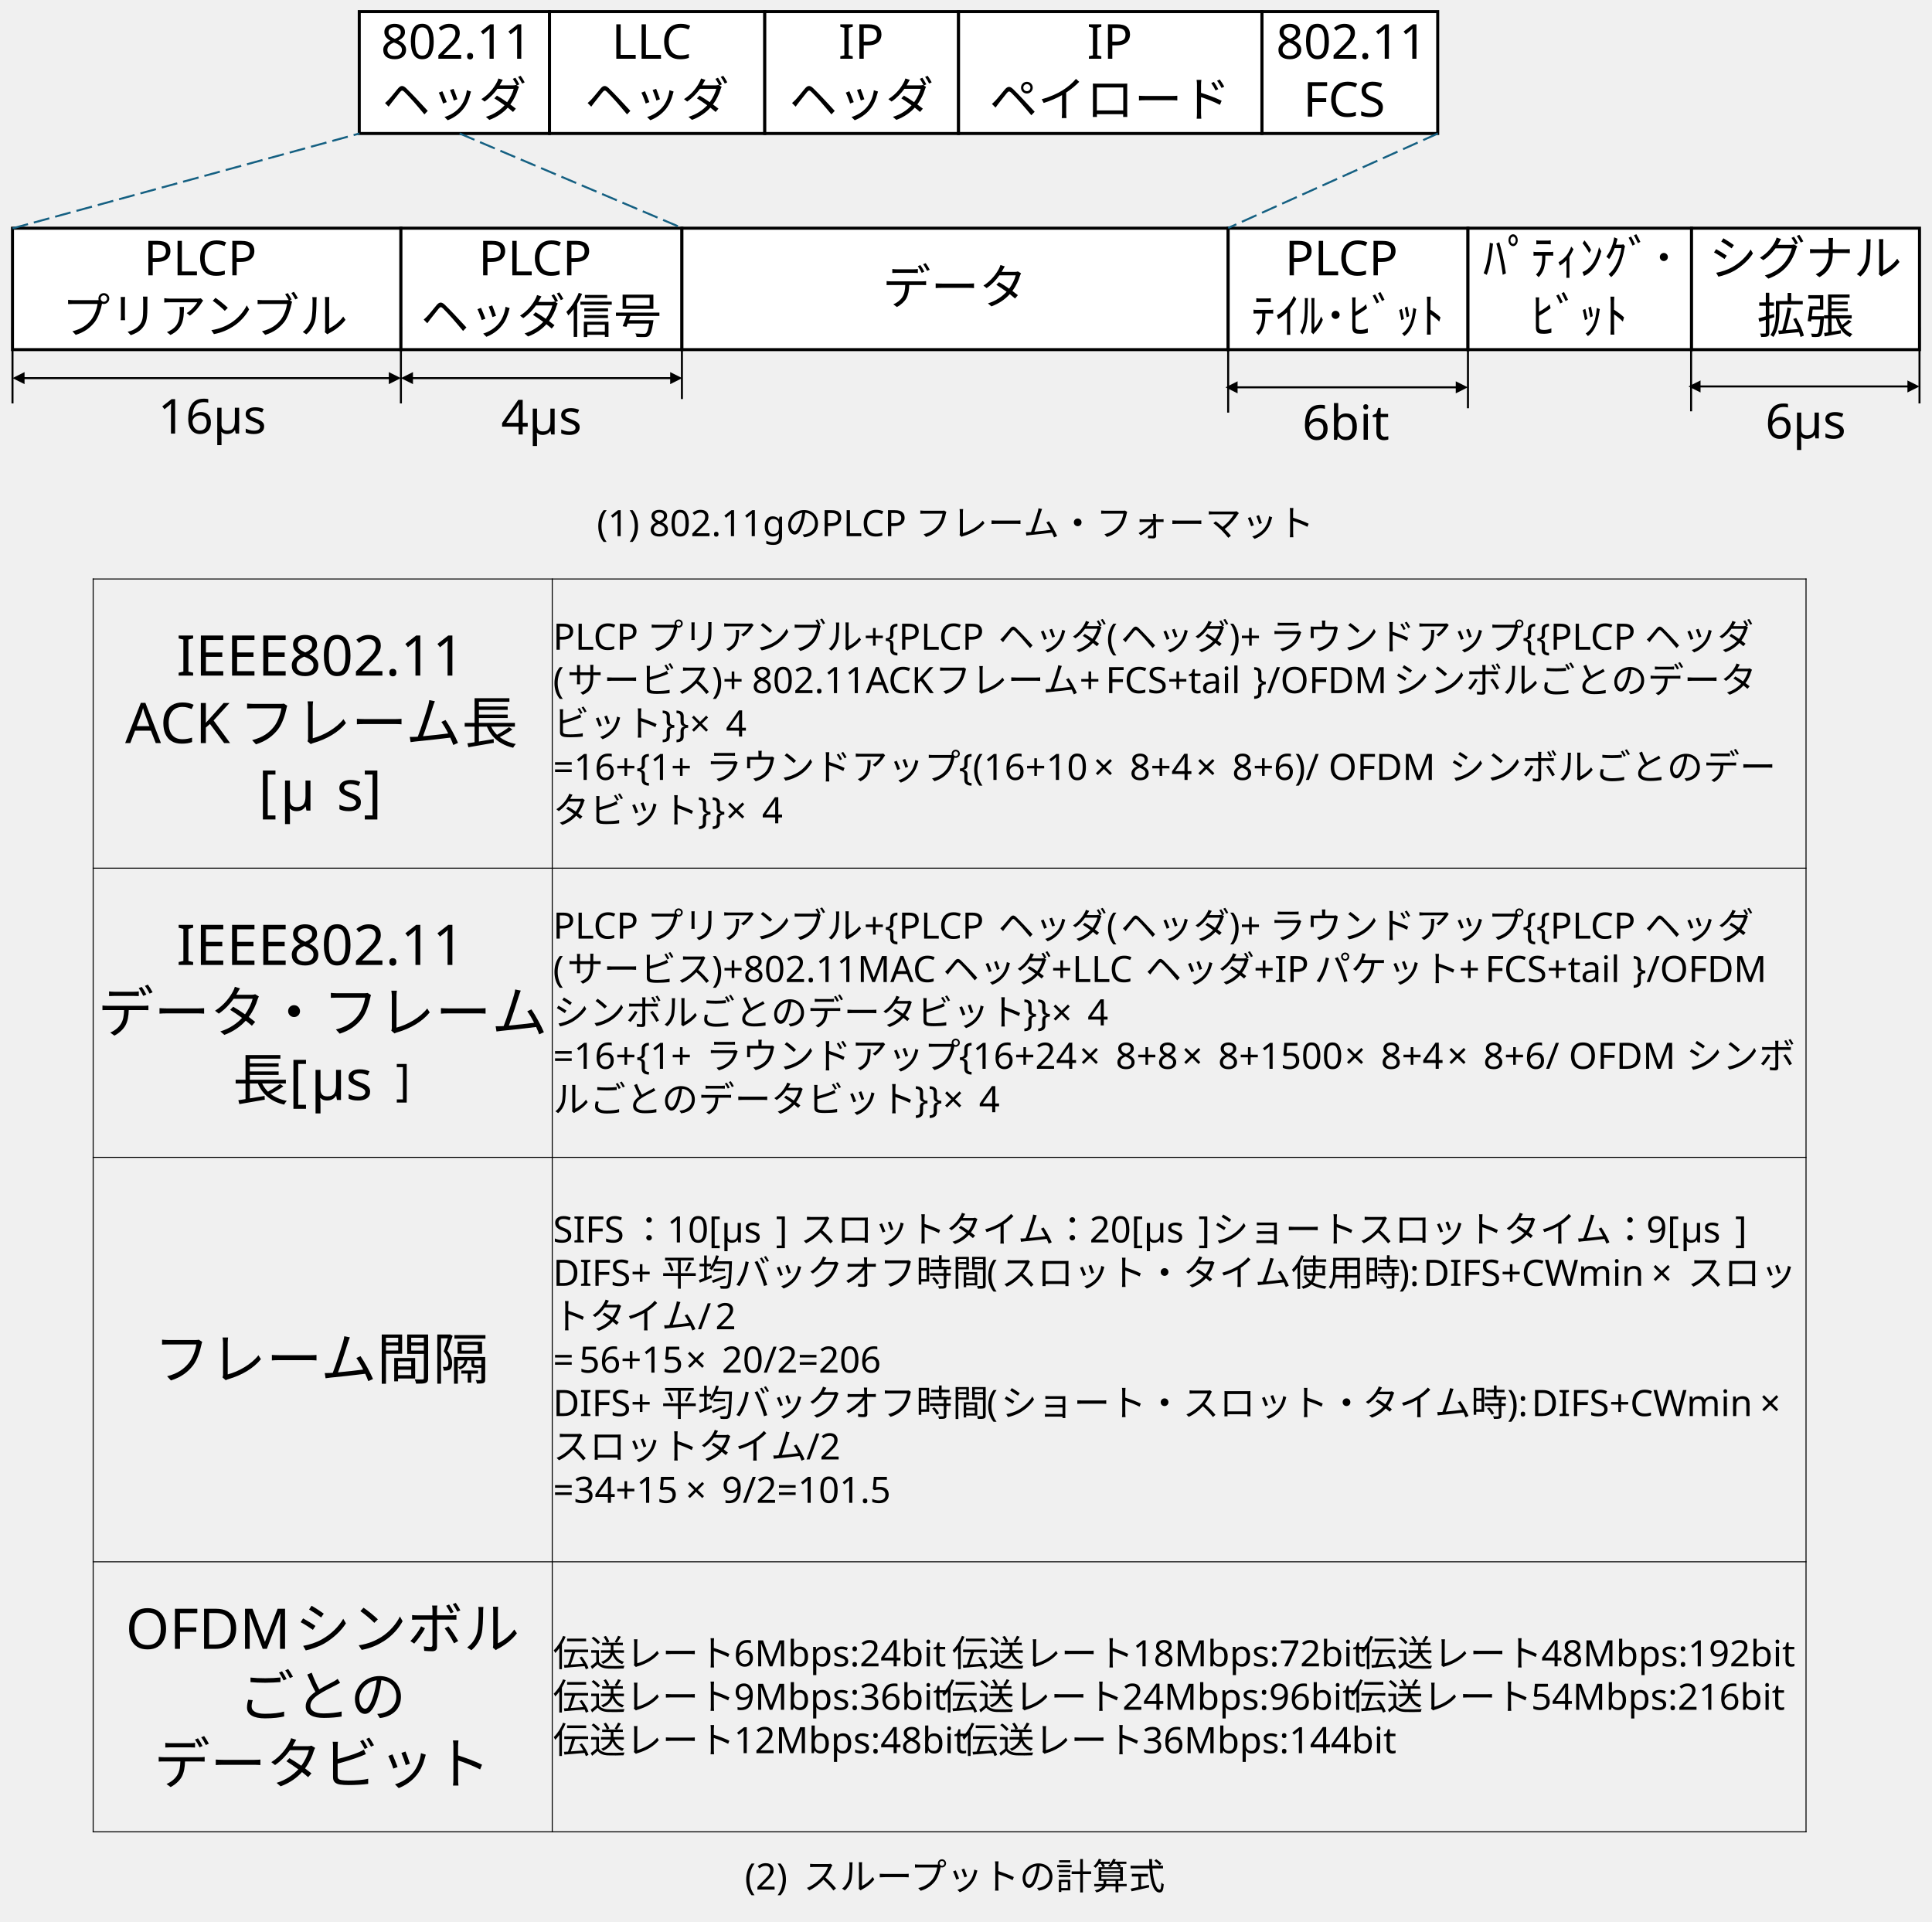
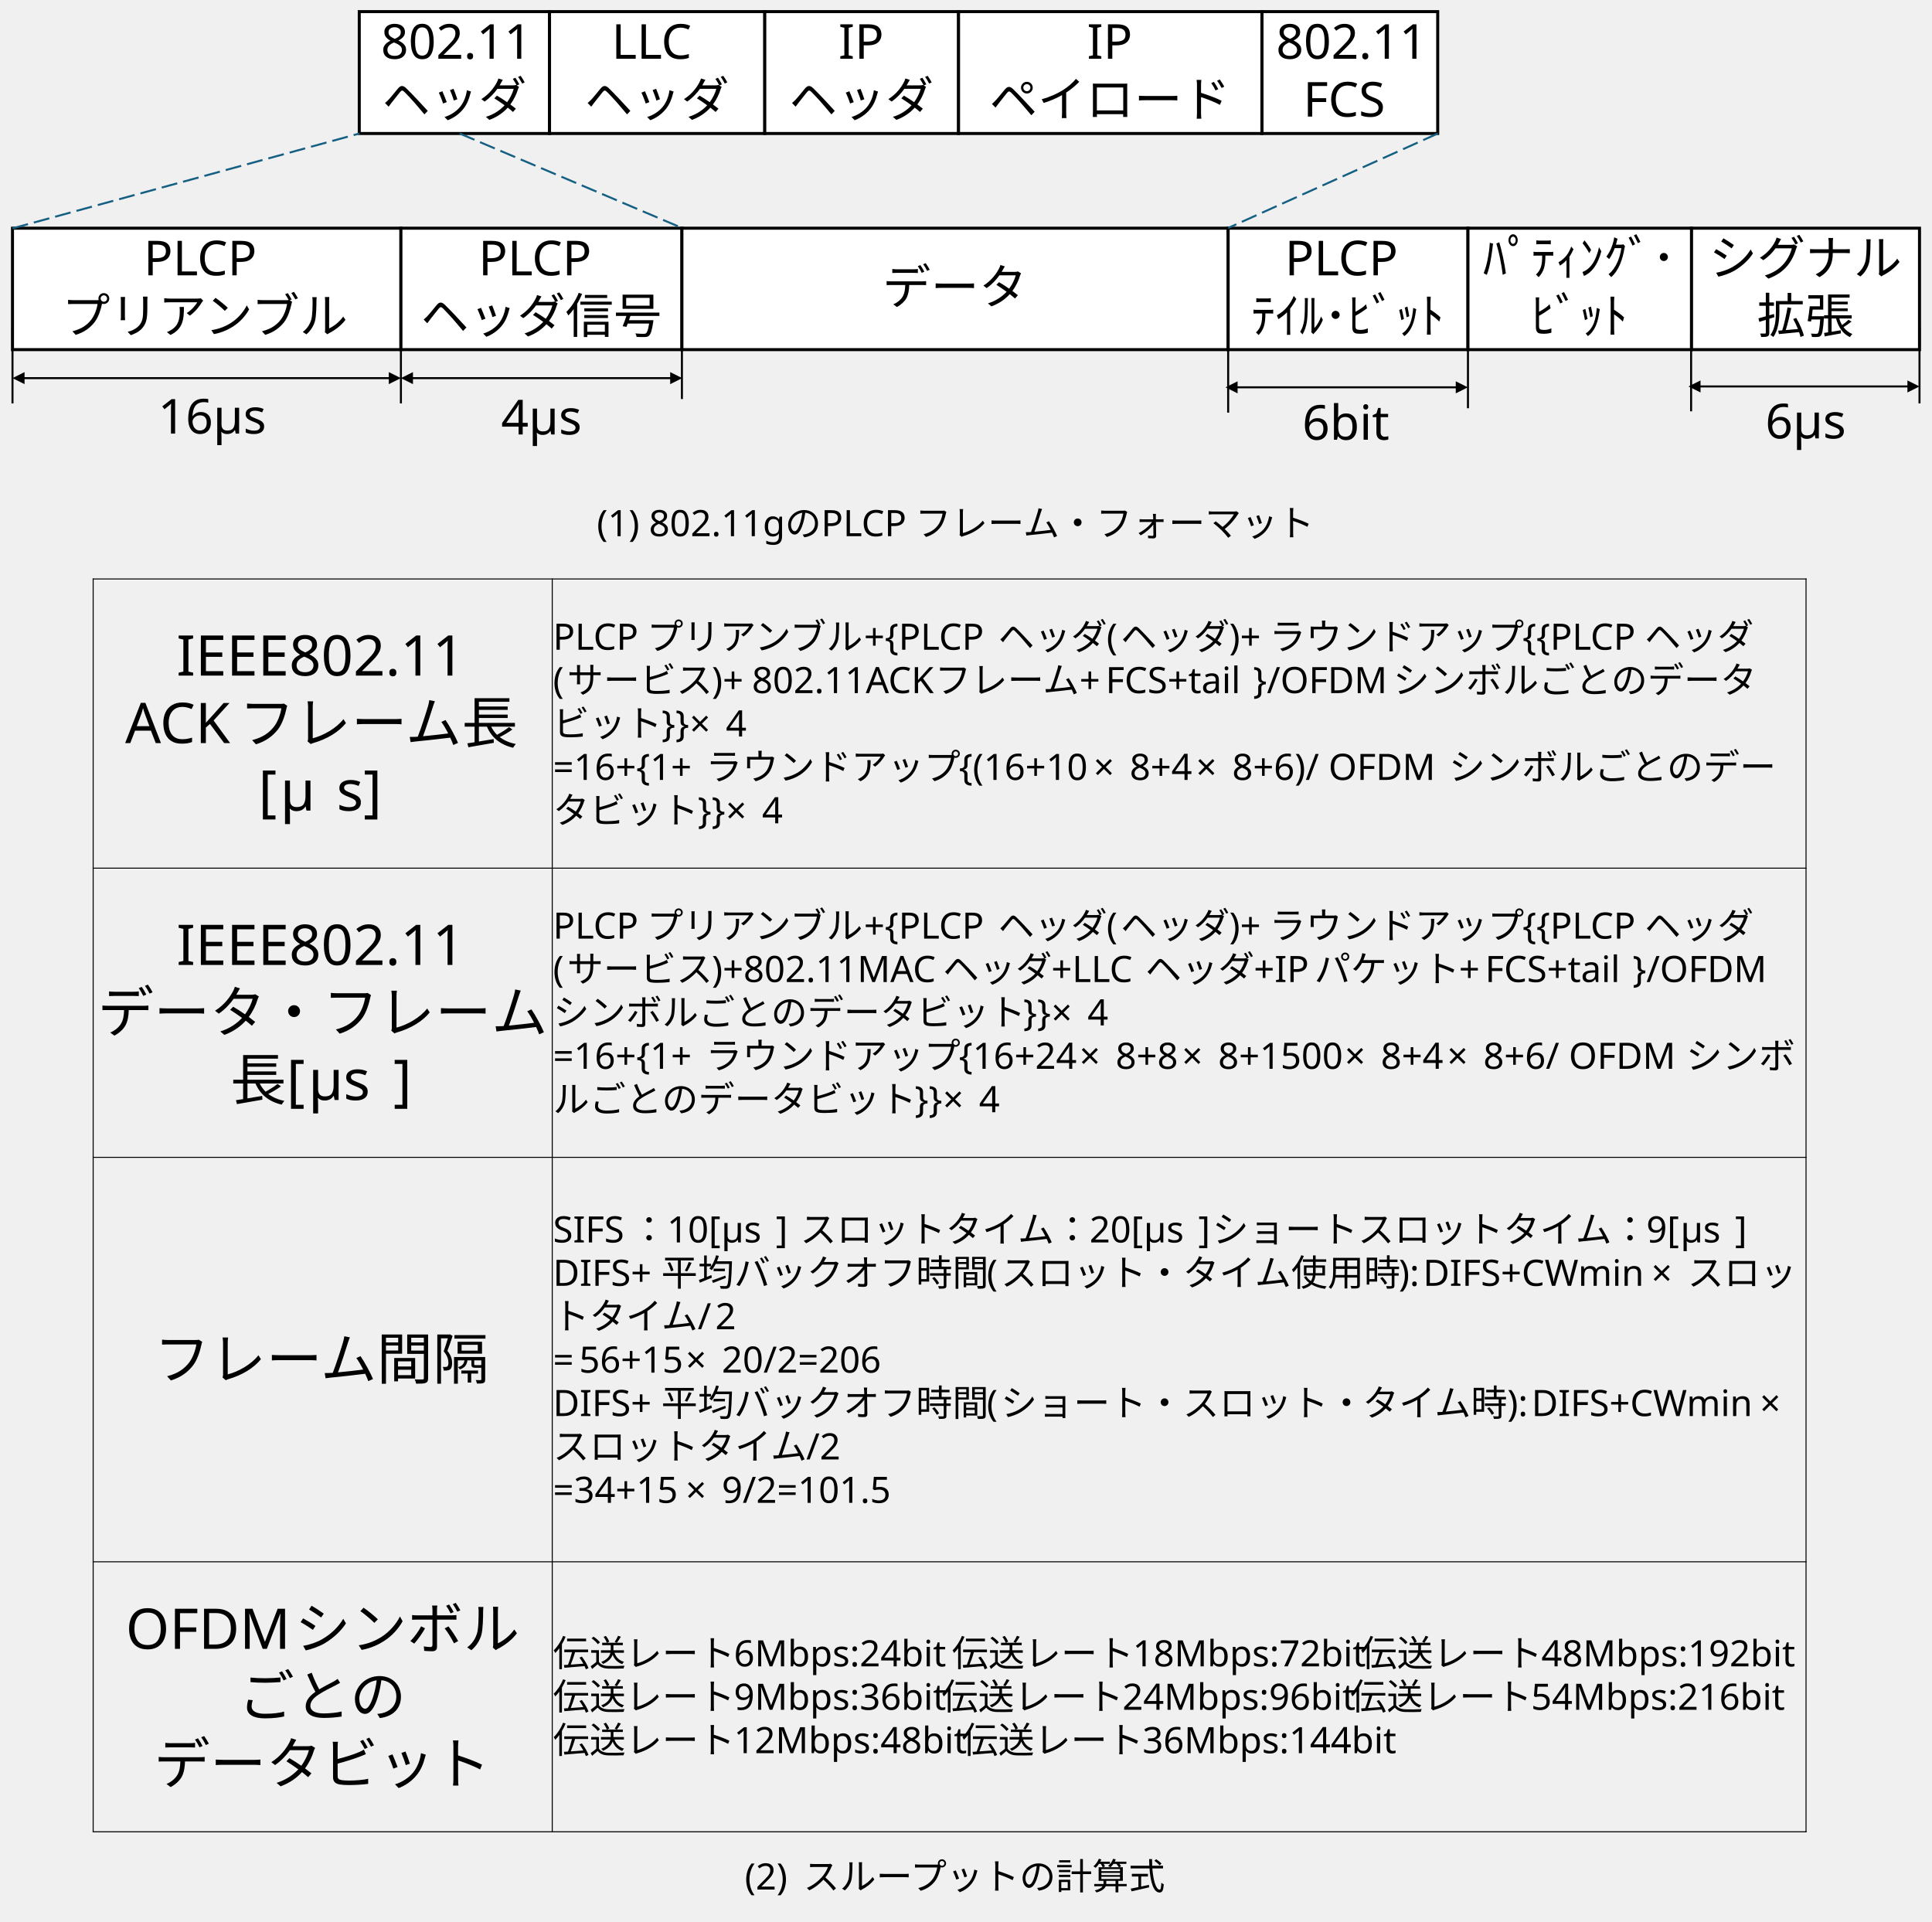
<svg xmlns="http://www.w3.org/2000/svg" width="4407" height="4383" xml:space="preserve" overflow="hidden">
  <g transform="translate(3 -206)">
    <rect x="816.5" y="232.5" width="434" height="278" stroke="#000000" stroke-width="6.875" stroke-miterlimit="8" fill="#FFFFFF" />
    <text font-family="Yu Gothic,Yu Gothic_MSFontService,sans-serif" font-weight="400" font-size="110" transform="matrix(1 0 0 1 865.848 340)">802.11</text>
    <text font-family="Yu Gothic,Yu Gothic_MSFontService,sans-serif" font-weight="400" font-size="110" transform="matrix(1 0 0 1 868.438 472)">ヘッダ</text>
    <rect x="1250.5" y="232.5" width="491" height="278" stroke="#000000" stroke-width="6.875" stroke-miterlimit="8" fill="#FFFFFF" />
    <text font-family="Yu Gothic,Yu Gothic_MSFontService,sans-serif" font-weight="400" font-size="110" transform="matrix(1 0 0 1 1392.19 340)">LLC</text>
    <text font-family="Yu Gothic,Yu Gothic_MSFontService,sans-serif" font-weight="400" font-size="110" transform="matrix(1 0 0 1 1330.61 472)">ヘッダ</text>
    <rect x="2875.5" y="232.5" width="401" height="278" stroke="#000000" stroke-width="6.875" stroke-miterlimit="8" fill="#FFFFFF" />
    <text font-family="Yu Gothic,Yu Gothic_MSFontService,sans-serif" font-weight="400" font-size="110" transform="matrix(1 0 0 1 2907.8 340)">802.11</text>
    <text font-family="Yu Gothic,Yu Gothic_MSFontService,sans-serif" font-weight="400" font-size="110" transform="matrix(1 0 0 1 2969.68 472)">FCS</text>
    <rect x="1741.5" y="232.5" width="442" height="278" stroke="#000000" stroke-width="6.875" stroke-miterlimit="8" fill="#FFFFFF" />
    <text font-family="Yu Gothic,Yu Gothic_MSFontService,sans-serif" font-weight="400" font-size="110" transform="matrix(1 0 0 1 1909.39 340)">IP</text>
    <text font-family="Yu Gothic,Yu Gothic_MSFontService,sans-serif" font-weight="400" font-size="110" transform="matrix(1 0 0 1 1796.83 472)">ヘッダ</text>
    <rect x="2183.5" y="232.5" width="692" height="278" stroke="#000000" stroke-width="6.875" stroke-miterlimit="8" fill="#FFFFFF" />
    <text font-family="Yu Gothic,Yu Gothic_MSFontService,sans-serif" font-weight="400" font-size="110" transform="matrix(1 0 0 1 2476.38 340)">IP</text>
    <text font-family="Yu Gothic,Yu Gothic_MSFontService,sans-serif" font-weight="400" font-size="110" transform="matrix(1 0 0 1 2253.82 472)">ペイロード</text>
    <rect x="25.5" y="726.5" width="886" height="277" stroke="#000000" stroke-width="6.875" stroke-miterlimit="8" fill="#FFFFFF" />
    <text font-family="Yu Gothic,Yu Gothic_MSFontService,sans-serif" font-weight="400" font-size="110" transform="matrix(1 0 0 1 324.808 834)">PLCP</text>
    <text font-family="Yu Gothic,Yu Gothic_MSFontService,sans-serif" font-weight="400" font-size="110" transform="matrix(1 0 0 1 138.037 966)">プリアンブル</text>
    <rect x="911.5" y="726.5" width="641" height="277" stroke="#000000" stroke-width="6.875" stroke-miterlimit="8" fill="#FFFFFF" />
    <text font-family="Yu Gothic,Yu Gothic_MSFontService,sans-serif" font-weight="400" font-size="110" transform="matrix(1 0 0 1 1088.4 834)">PLCP</text>
    <text font-family="Yu Gothic,Yu Gothic_MSFontService,sans-serif" font-weight="400" font-size="110" transform="matrix(1 0 0 1 956.631 966)">ヘッダ信号</text>
    <rect x="1552.5" y="726.5" width="1246" height="277" stroke="#000000" stroke-width="6.875" stroke-miterlimit="8" fill="#FFFFFF" />
    <text font-family="Yu Gothic,Yu Gothic_MSFontService,sans-serif" font-weight="400" font-size="110" transform="matrix(1 0 0 1 2010.09 900)">データ</text>
    <rect x="2798.5" y="726.5" width="547" height="277" stroke="#000000" stroke-width="6.875" stroke-miterlimit="8" fill="#FFFFFF" />
    <text font-family="Yu Gothic,Yu Gothic_MSFontService,sans-serif" font-weight="400" font-size="110" transform="matrix(1 0 0 1 2927.93 834)">PLCP </text>
    <text font-family="Yu Gothic,Yu Gothic_MSFontService,sans-serif" font-weight="400" font-size="110" transform="matrix(1 0 0 1 2851.16 966)">ﾃｲﾙ･ﾋﾞｯﾄ</text>
    <rect x="3345.5" y="726.5" width="510" height="277" stroke="#000000" stroke-width="6.875" stroke-miterlimit="8" fill="#FFFFFF" />
    <text font-family="Yu Gothic,Yu Gothic_MSFontService,sans-serif" font-weight="400" font-size="110" transform="matrix(1 0 0 1 3379.89 834)">ﾊﾟﾃｨﾝｸﾞ･</text>
    <text font-family="Yu Gothic,Yu Gothic_MSFontService,sans-serif" font-weight="400" font-size="110" transform="matrix(1 0 0 1 3489.89 966)">ﾋﾞｯﾄ</text>
    <rect x="3855.5" y="726.5" width="520" height="277" stroke="#000000" stroke-width="6.875" stroke-miterlimit="8" fill="#FFFFFF" />
    <text font-family="Yu Gothic,Yu Gothic_MSFontService,sans-serif" font-weight="400" font-size="110" transform="matrix(1 0 0 1 3895.12 834)">シグナル</text>
    <text font-family="Yu Gothic,Yu Gothic_MSFontService,sans-serif" font-weight="400" font-size="110" transform="matrix(1 0 0 1 4005.12 966)">拡張</text>
    <path d="M0 0 791.484 216.442" stroke="#156082" stroke-width="4.583" stroke-miterlimit="8" stroke-dasharray="36.667 13.75" fill="none" fill-rule="evenodd" transform="matrix(1 0 0 -1 25.4999 726.942)" />
    <path d="M1045.5 510.5 1552.77 726.032" stroke="#156082" stroke-width="4.583" stroke-miterlimit="8" stroke-dasharray="36.667 13.75" fill="none" fill-rule="evenodd" />
    <path d="M0 0 478.319 215.532" stroke="#156082" stroke-width="4.583" stroke-miterlimit="8" stroke-dasharray="36.667 13.75" fill="none" fill-rule="evenodd" transform="matrix(-1 0 0 1 3276.82 510.5)" />
    <path d="M25.5 952.5 25.5 1126.2" stroke="#000000" stroke-width="4.583" stroke-miterlimit="8" fill="none" fill-rule="evenodd" />
    <path d="M911.5 952.5 911.5 1126.2" stroke="#000000" stroke-width="4.583" stroke-miterlimit="8" fill="none" fill-rule="evenodd" />
    <path d="M1552.5 942.5 1552.5 1116.2" stroke="#000000" stroke-width="4.583" stroke-miterlimit="8" fill="none" fill-rule="evenodd" />
    <path d="M48.417 1066.21 888.444 1066.21 888.444 1070.79 48.417 1070.79ZM53 1082.25 25.5 1068.5 53 1054.75ZM883.861 1054.75 911.361 1068.5 883.861 1082.25Z" />
    <path d="M934.416 1066.21 1530.3 1066.21 1530.3 1070.79 934.416 1070.79ZM939 1082.25 911.5 1068.5 939 1054.75ZM1525.72 1054.75 1553.22 1068.5 1525.72 1082.25Z" />
    <text font-family="Yu Gothic,Yu Gothic_MSFontService,sans-serif" font-weight="400" font-size="110" transform="matrix(1 0 0 1 357.403 1195)">16μs</text>
    <text font-family="Yu Gothic,Yu Gothic_MSFontService,sans-serif" font-weight="400" font-size="110" transform="matrix(1 0 0 1 1140.02 1197)">4μs</text>
    <path d="M2798.5 973.5 2798.5 1147.2" stroke="#000000" stroke-width="4.583" stroke-miterlimit="8" fill="none" fill-rule="evenodd" />
    <path d="M3345.5 963.5 3345.5 1137.2" stroke="#000000" stroke-width="4.583" stroke-miterlimit="8" fill="none" fill-rule="evenodd" />
    <path d="M2815.42 1087.21 3322.27 1087.21 3322.27 1091.79 2815.42 1091.79ZM2820 1103.25 2792.5 1089.5 2820 1075.75ZM3317.68 1075.75 3345.18 1089.5 3317.68 1103.25Z" />
    <text font-family="Yu Gothic,Yu Gothic_MSFontService,sans-serif" font-weight="400" font-size="110" transform="matrix(1 0 0 1 2967.57 1209)">6bit</text>
    <path d="M3854.5 970.5 3854.5 1144.2" stroke="#000000" stroke-width="4.583" stroke-miterlimit="8" fill="none" fill-rule="evenodd" />
    <path d="M4375.5 952.5 4375.5 1126.2" stroke="#000000" stroke-width="4.583" stroke-miterlimit="8" fill="none" fill-rule="evenodd" />
    <path d="M3871.42 1085.21 4352.52 1085.21 4352.52 1089.79 3871.42 1089.79ZM3876 1101.25 3848.5 1087.5 3876 1073.75ZM4347.94 1073.75 4375.44 1087.5 4347.94 1101.25Z" />
    <text font-family="Yu Gothic,Yu Gothic_MSFontService,sans-serif" font-weight="400" font-size="110" transform="matrix(1 0 0 1 4023.77 1206)">6μs</text>
    <path d="M1256.72 1525.48 1256.72 4385.43" stroke="#000000" stroke-width="2.292" stroke-linejoin="round" stroke-miterlimit="10" fill="none" fill-rule="evenodd" />
    <path d="M208.379 2186.26 4117.8 2186.26" stroke="#000000" stroke-width="2.292" stroke-linejoin="round" stroke-miterlimit="10" fill="none" fill-rule="evenodd" />
    <path d="M208.379 2845.9 4117.8 2845.9" stroke="#000000" stroke-width="2.292" stroke-linejoin="round" stroke-miterlimit="10" fill="none" fill-rule="evenodd" />
    <path d="M208.379 3768.47 4117.8 3768.47" stroke="#000000" stroke-width="2.292" stroke-linejoin="round" stroke-miterlimit="10" fill="none" fill-rule="evenodd" />
    <path d="M209.524 1525.48 209.524 4385.43" stroke="#000000" stroke-width="2.292" stroke-linejoin="round" stroke-miterlimit="10" fill="none" fill-rule="evenodd" />
    <path d="M4116.65 1525.48 4116.65 4385.43" stroke="#000000" stroke-width="2.292" stroke-linejoin="round" stroke-miterlimit="10" fill="none" fill-rule="evenodd" />
    <path d="M208.379 1526.63 4117.8 1526.63" stroke="#000000" stroke-width="2.292" stroke-linejoin="round" stroke-miterlimit="10" fill="none" fill-rule="evenodd" />
    <path d="M208.379 4384.29 4117.8 4384.29" stroke="#000000" stroke-width="2.292" stroke-linejoin="round" stroke-miterlimit="10" fill="none" fill-rule="evenodd" />
    <g>
      <text font-family="Yu Gothic,Yu Gothic_MSFontService,sans-serif" font-weight="400" font-size="83" transform="matrix(1 0 0 1 1258.44 1688)">PLCP</text>
    </g>
    <text font-family="Yu Gothic,Yu Gothic_MSFontService,sans-serif" font-weight="400" font-size="83" transform="matrix(1 0 0 1 1472.71 1688)">プリアンブル</text>
    <text font-family="Yu Gothic,Yu Gothic_MSFontService,sans-serif" font-weight="400" font-size="83" transform="matrix(1 0 0 1 1967.71 1688)">+{PLCP</text>
    <text font-family="Yu Gothic,Yu Gothic_MSFontService,sans-serif" font-weight="400" font-size="83" transform="matrix(1 0 0 1 2273.65 1688)">ヘッダ</text>
    <text font-family="Yu Gothic,Yu Gothic_MSFontService,sans-serif" font-weight="400" font-size="83" transform="matrix(1 0 0 1 2521.15 1688)">(</text>
    <text font-family="Yu Gothic,Yu Gothic_MSFontService,sans-serif" font-weight="400" font-size="83" transform="matrix(1 0 0 1 2553.23 1688)">ヘッダ</text>
    <text font-family="Yu Gothic,Yu Gothic_MSFontService,sans-serif" font-weight="400" font-size="83" transform="matrix(1 0 0 1 2800.73 1688)">)+</text>
    <text font-family="Yu Gothic,Yu Gothic_MSFontService,sans-serif" font-weight="400" font-size="83" transform="matrix(1 0 0 1 2892.4 1688)">ラウンドアップ</text>
    <text font-family="Yu Gothic,Yu Gothic_MSFontService,sans-serif" font-weight="400" font-size="83" transform="matrix(1 0 0 1 3469.9 1688)">{{PLCP</text>
    <text font-family="Yu Gothic,Yu Gothic_MSFontService,sans-serif" font-weight="400" font-size="83" transform="matrix(1 0 0 1 3748.34 1688)">ヘッダ</text>
    <g>
      <text font-family="Yu Gothic,Yu Gothic_MSFontService,sans-serif" font-weight="400" font-size="83" transform="matrix(1 0 0 1 1258.44 1787)">(</text>
    </g>
    <g>
      <text font-family="Yu Gothic,Yu Gothic_MSFontService,sans-serif" font-weight="400" font-size="83" transform="matrix(1 0 0 1 1290.52 1787)">サービス</text>
    </g>
    <text font-family="Yu Gothic,Yu Gothic_MSFontService,sans-serif" font-weight="400" font-size="83" transform="matrix(1 0 0 1 1620.52 1787)">)+</text>
    <text font-family="Yu Gothic,Yu Gothic_MSFontService,sans-serif" font-weight="400" font-size="83" transform="matrix(1 0 0 1 1712.19 1787)">802.11ACK</text>
    <text font-family="Yu Gothic,Yu Gothic_MSFontService,sans-serif" font-weight="400" font-size="83" transform="matrix(1 0 0 1 2129.27 1787)">フレーム</text>
    <text font-family="Yu Gothic,Yu Gothic_MSFontService,sans-serif" font-weight="400" font-size="83" transform="matrix(1 0 0 1 2459.27 1787)">+</text>
    <text font-family="Yu Gothic,Yu Gothic_MSFontService,sans-serif" font-weight="400" font-size="83" transform="matrix(1 0 0 1 2518.86 1787)">FCS+tail</text>
    <text font-family="Yu Gothic,Yu Gothic_MSFontService,sans-serif" font-weight="400" font-size="83" transform="matrix(1 0 0 1 2855.16 1787)">}/OFDM</text>
    <text font-family="Yu Gothic,Yu Gothic_MSFontService,sans-serif" font-weight="400" font-size="83" transform="matrix(1 0 0 1 3174.85 1787)">シンボルごとのデータ</text>
    <g>
      <text font-family="Yu Gothic,Yu Gothic_MSFontService,sans-serif" font-weight="400" font-size="83" transform="matrix(1 0 0 1 1258.44 1886)">ビット</text>
    </g>
    <text font-family="Yu Gothic,Yu Gothic_MSFontService,sans-serif" font-weight="400" font-size="83" transform="matrix(1 0 0 1 1505.94 1886)">}}</text>
    <text font-family="Yu Gothic,Yu Gothic_MSFontService,sans-serif" font-weight="400" font-size="83" transform="matrix(1 0 0 1 1570.11 1886)">×</text>
    <text font-family="Yu Gothic,Yu Gothic_MSFontService,sans-serif" font-weight="400" font-size="83" transform="matrix(1 0 0 1 1652.61 1886)">4</text>
    <g>
      <text font-family="Yu Gothic,Yu Gothic_MSFontService,sans-serif" font-weight="400" font-size="83" transform="matrix(1 0 0 1 1258.44 1985)">=16+{1+</text>
    </g>
    <text font-family="Yu Gothic,Yu Gothic_MSFontService,sans-serif" font-weight="400" font-size="83" transform="matrix(1 0 0 1 1606.77 1985)">ラウンドアップ</text>
    <text font-family="Yu Gothic,Yu Gothic_MSFontService,sans-serif" font-weight="400" font-size="83" transform="matrix(1 0 0 1 2184.27 1985)">{(16+10</text>
    <text font-family="Yu Gothic,Yu Gothic_MSFontService,sans-serif" font-weight="400" font-size="83" transform="matrix(1 0 0 1 2491.36 1985)">×</text>
    <text font-family="Yu Gothic,Yu Gothic_MSFontService,sans-serif" font-weight="400" font-size="83" transform="matrix(1 0 0 1 2573.86 1985)">8+4</text>
    <text font-family="Yu Gothic,Yu Gothic_MSFontService,sans-serif" font-weight="400" font-size="83" transform="matrix(1 0 0 1 2725.11 1985)">×</text>
    <text font-family="Yu Gothic,Yu Gothic_MSFontService,sans-serif" font-weight="400" font-size="83" transform="matrix(1 0 0 1 2807.61 1985)">8+6)/ OFDM</text>
    <text font-family="Yu Gothic,Yu Gothic_MSFontService,sans-serif" font-weight="400" font-size="83" transform="matrix(1 0 0 1 3302.03 1985)">シンボルごとのデー</text>
    <g>
      <text font-family="Yu Gothic,Yu Gothic_MSFontService,sans-serif" font-weight="400" font-size="83" transform="matrix(1 0 0 1 1258.44 2084)">タビット</text>
    </g>
    <text font-family="Yu Gothic,Yu Gothic_MSFontService,sans-serif" font-weight="400" font-size="83" transform="matrix(1 0 0 1 1588.44 2084)">}}</text>
    <text font-family="Yu Gothic,Yu Gothic_MSFontService,sans-serif" font-weight="400" font-size="83" transform="matrix(1 0 0 1 1652.61 2084)">×</text>
    <text font-family="Yu Gothic,Yu Gothic_MSFontService,sans-serif" font-weight="400" font-size="83" transform="matrix(1 0 0 1 1735.11 2084)">4</text>
    <text font-family="Yu Gothic,Yu Gothic_MSFontService,sans-serif" font-weight="400" font-size="128" transform="matrix(1 0 0 1 399.399 1747)">IEEE802.11</text>
    <g>
      <text font-family="Yu Gothic,Yu Gothic_MSFontService,sans-serif" font-weight="400" font-size="128" transform="matrix(1 0 0 1 282.524 1901)">ACK</text>
    </g>
    <g>
      <text font-family="Yu Gothic,Yu Gothic_MSFontService,sans-serif" font-weight="400" font-size="128" transform="matrix(1 0 0 1 542.055 1901)">フレーム長</text>
    </g>
    <text font-family="Yu Gothic,Yu Gothic_MSFontService,sans-serif" font-weight="400" font-size="128" transform="matrix(1 0 0 1 586.445 2055)">[</text>
    <text font-family="Yu Gothic,Yu Gothic_MSFontService,sans-serif" font-weight="400" font-size="128" transform="matrix(1 0 0 1 636.288 2055)">μ</text>
    <text font-family="Yu Gothic,Yu Gothic_MSFontService,sans-serif" font-weight="400" font-size="128" transform="matrix(1 0 0 1 764.622 2055)">s]</text>
    <g>
      <text font-family="Yu Gothic,Yu Gothic_MSFontService,sans-serif" font-weight="400" font-size="83" transform="matrix(1 0 0 1 1258.44 2347)">PLCP</text>
    </g>
    <text font-family="Yu Gothic,Yu Gothic_MSFontService,sans-serif" font-weight="400" font-size="83" transform="matrix(1 0 0 1 1472.71 2347)">プリアンブル</text>
    <text font-family="Yu Gothic,Yu Gothic_MSFontService,sans-serif" font-weight="400" font-size="83" transform="matrix(1 0 0 1 1967.71 2347)">+{PLCP</text>
    <text font-family="Yu Gothic,Yu Gothic_MSFontService,sans-serif" font-weight="400" font-size="83" transform="matrix(1 0 0 1 2273.65 2347)">ヘッダ</text>
    <text font-family="Yu Gothic,Yu Gothic_MSFontService,sans-serif" font-weight="400" font-size="83" transform="matrix(1 0 0 1 2521.15 2347)">(</text>
    <text font-family="Yu Gothic,Yu Gothic_MSFontService,sans-serif" font-weight="400" font-size="83" transform="matrix(1 0 0 1 2553.23 2347)">ヘッダ</text>
    <text font-family="Yu Gothic,Yu Gothic_MSFontService,sans-serif" font-weight="400" font-size="83" transform="matrix(1 0 0 1 2800.73 2347)">)+</text>
    <text font-family="Yu Gothic,Yu Gothic_MSFontService,sans-serif" font-weight="400" font-size="83" transform="matrix(1 0 0 1 2892.4 2347)">ラウンドアップ</text>
    <text font-family="Yu Gothic,Yu Gothic_MSFontService,sans-serif" font-weight="400" font-size="83" transform="matrix(1 0 0 1 3469.9 2347)">{{PLCP</text>
    <text font-family="Yu Gothic,Yu Gothic_MSFontService,sans-serif" font-weight="400" font-size="83" transform="matrix(1 0 0 1 3748.34 2347)">ヘッダ</text>
    <g>
      <text font-family="Yu Gothic,Yu Gothic_MSFontService,sans-serif" font-weight="400" font-size="83" transform="matrix(1 0 0 1 1258.44 2446)">(</text>
    </g>
    <g>
      <text font-family="Yu Gothic,Yu Gothic_MSFontService,sans-serif" font-weight="400" font-size="83" transform="matrix(1 0 0 1 1290.52 2446)">サービス</text>
    </g>
    <text font-family="Yu Gothic,Yu Gothic_MSFontService,sans-serif" font-weight="400" font-size="83" transform="matrix(1 0 0 1 1620.52 2446)">)+802.11MAC</text>
    <text font-family="Yu Gothic,Yu Gothic_MSFontService,sans-serif" font-weight="400" font-size="83" transform="matrix(1 0 0 1 2147.61 2446)">ヘッダ</text>
    <text font-family="Yu Gothic,Yu Gothic_MSFontService,sans-serif" font-weight="400" font-size="83" transform="matrix(1 0 0 1 2395.11 2446)">+LLC</text>
    <text font-family="Yu Gothic,Yu Gothic_MSFontService,sans-serif" font-weight="400" font-size="83" transform="matrix(1 0 0 1 2609.38 2446)">ヘッダ</text>
    <text font-family="Yu Gothic,Yu Gothic_MSFontService,sans-serif" font-weight="400" font-size="83" transform="matrix(1 0 0 1 2856.88 2446)">+IP</text>
    <text font-family="Yu Gothic,Yu Gothic_MSFontService,sans-serif" font-weight="400" font-size="83" transform="matrix(1 0 0 1 2994.95 2446)">パケット</text>
    <text font-family="Yu Gothic,Yu Gothic_MSFontService,sans-serif" font-weight="400" font-size="83" transform="matrix(1 0 0 1 3324.95 2446)">+</text>
    <text font-family="Yu Gothic,Yu Gothic_MSFontService,sans-serif" font-weight="400" font-size="83" transform="matrix(1 0 0 1 3384.53 2446)">FCS+tail</text>
    <text font-family="Yu Gothic,Yu Gothic_MSFontService,sans-serif" font-weight="400" font-size="83" transform="matrix(1 0 0 1 3720.84 2446)">}/OFDM</text>
    <g>
      <text font-family="Yu Gothic,Yu Gothic_MSFontService,sans-serif" font-weight="400" font-size="83" transform="matrix(1 0 0 1 1258.44 2545)">シンボルごとのデータビット</text>
    </g>
    <text font-family="Yu Gothic,Yu Gothic_MSFontService,sans-serif" font-weight="400" font-size="83" transform="matrix(1 0 0 1 2330.94 2545)">}}</text>
    <text font-family="Yu Gothic,Yu Gothic_MSFontService,sans-serif" font-weight="400" font-size="83" transform="matrix(1 0 0 1 2395.11 2545)">×</text>
    <text font-family="Yu Gothic,Yu Gothic_MSFontService,sans-serif" font-weight="400" font-size="83" transform="matrix(1 0 0 1 2477.61 2545)">4</text>
    <g>
      <text font-family="Yu Gothic,Yu Gothic_MSFontService,sans-serif" font-weight="400" font-size="83" transform="matrix(1 0 0 1 1258.44 2644)">=16+{1+</text>
    </g>
    <text font-family="Yu Gothic,Yu Gothic_MSFontService,sans-serif" font-weight="400" font-size="83" transform="matrix(1 0 0 1 1606.77 2644)">ラウンドアップ</text>
    <text font-family="Yu Gothic,Yu Gothic_MSFontService,sans-serif" font-weight="400" font-size="83" transform="matrix(1 0 0 1 2184.27 2644)">{16+24</text>
    <text font-family="Yu Gothic,Yu Gothic_MSFontService,sans-serif" font-weight="400" font-size="83" transform="matrix(1 0 0 1 2459.27 2644)">×</text>
    <text font-family="Yu Gothic,Yu Gothic_MSFontService,sans-serif" font-weight="400" font-size="83" transform="matrix(1 0 0 1 2541.77 2644)">8+8</text>
    <text font-family="Yu Gothic,Yu Gothic_MSFontService,sans-serif" font-weight="400" font-size="83" transform="matrix(1 0 0 1 2693.02 2644)">×</text>
    <text font-family="Yu Gothic,Yu Gothic_MSFontService,sans-serif" font-weight="400" font-size="83" transform="matrix(1 0 0 1 2775.52 2644)">8+1500</text>
    <text font-family="Yu Gothic,Yu Gothic_MSFontService,sans-serif" font-weight="400" font-size="83" transform="matrix(1 0 0 1 3064.27 2644)">×</text>
    <text font-family="Yu Gothic,Yu Gothic_MSFontService,sans-serif" font-weight="400" font-size="83" transform="matrix(1 0 0 1 3146.77 2644)">8+4</text>
    <text font-family="Yu Gothic,Yu Gothic_MSFontService,sans-serif" font-weight="400" font-size="83" transform="matrix(1 0 0 1 3298.02 2644)">×</text>
    <text font-family="Yu Gothic,Yu Gothic_MSFontService,sans-serif" font-weight="400" font-size="83" transform="matrix(1 0 0 1 3380.52 2644)">8+6/ OFDM</text>
    <g>
      <text font-family="Yu Gothic,Yu Gothic_MSFontService,sans-serif" font-weight="400" font-size="83" transform="matrix(1 0 0 1 3842.87 2644)">シンボ</text>
    </g>
    <g>
      <text font-family="Yu Gothic,Yu Gothic_MSFontService,sans-serif" font-weight="400" font-size="83" transform="matrix(1 0 0 1 1258.44 2743)">ルごとのデータビット</text>
    </g>
    <text font-family="Yu Gothic,Yu Gothic_MSFontService,sans-serif" font-weight="400" font-size="83" transform="matrix(1 0 0 1 2083.44 2743)">}}</text>
    <text font-family="Yu Gothic,Yu Gothic_MSFontService,sans-serif" font-weight="400" font-size="83" transform="matrix(1 0 0 1 2147.61 2743)">×</text>
    <text font-family="Yu Gothic,Yu Gothic_MSFontService,sans-serif" font-weight="400" font-size="83" transform="matrix(1 0 0 1 2230.11 2743)">4</text>
    <text font-family="Yu Gothic,Yu Gothic_MSFontService,sans-serif" font-weight="400" font-size="128" transform="matrix(1 0 0 1 399.41 2407)">IEEE802.11</text>
    <g>
      <text font-family="Yu Gothic,Yu Gothic_MSFontService,sans-serif" font-weight="400" font-size="128" transform="matrix(1 0 0 1 219.79 2561)">データ・</text>
    </g>
    <text font-family="Yu Gothic,Yu Gothic_MSFontService,sans-serif" font-weight="400" font-size="128" transform="matrix(1 0 0 1 733.123 2561)">フレ</text>
    <text font-family="Yu Gothic,Yu Gothic_MSFontService,sans-serif" font-weight="400" font-size="128" transform="matrix(1 0 0 1 989.79 2561)">ー</text>
    <g>
      <text font-family="Yu Gothic,Yu Gothic_MSFontService,sans-serif" font-weight="400" font-size="128" transform="matrix(1 0 0 1 1118.12 2561)">ム</text>
    </g>
-     <text font-family="Yu Gothic,Yu Gothic_MSFontService,sans-serif" font-weight="400" font-size="128" transform="matrix(1 0 0 1 527.744 2715)">長</text>
-     <text font-family="Yu Gothic,Yu Gothic_MSFontService,sans-serif" font-weight="400" font-size="128" transform="matrix(1 0 0 1 656.077 2715)">[</text>
-     <text font-family="Yu Gothic,Yu Gothic_MSFontService,sans-serif" font-weight="400" font-size="128" transform="matrix(1 0 0 1 705.921 2715)">μs</text>
-     <text font-family="Yu Gothic,Yu Gothic_MSFontService,sans-serif" font-weight="400" font-size="101" transform="matrix(1 0 0 1 899.567 2705)">]</text>
+     <text font-family="Yu Gothic,Yu Gothic_MSFontService,sans-serif" font-weight="400" font-size="128" transform="matrix(1 0 0 1 522.29 2715)">長</text>
+     <text font-family="Yu Gothic,Yu Gothic_MSFontService,sans-serif" font-weight="400" font-size="128" transform="matrix(1 0 0 1 650.623 2715)">[</text>
+     <text font-family="Yu Gothic,Yu Gothic_MSFontService,sans-serif" font-weight="400" font-size="128" transform="matrix(1 0 0 1 700.467 2715)">μs</text>
+     <text font-family="Yu Gothic,Yu Gothic_MSFontService,sans-serif" font-weight="400" font-size="128" transform="matrix(1 0 0 1 894.112 2715)">]</text>
    <g>
      <text font-family="Yu Gothic,Yu Gothic_MSFontService,sans-serif" font-weight="400" font-size="83" transform="matrix(1 0 0 1 1258.44 3040)">SIFS</text>
    </g>
    <text font-family="Yu Gothic,Yu Gothic_MSFontService,sans-serif" font-weight="400" font-size="83" transform="matrix(1 0 0 1 1436.04 3040)">：</text>
    <text font-family="Yu Gothic,Yu Gothic_MSFontService,sans-serif" font-weight="400" font-size="83" transform="matrix(1 0 0 1 1518.54 3040)">10[</text>
    <text font-family="Yu Gothic,Yu Gothic_MSFontService,sans-serif" font-weight="400" font-size="83" transform="matrix(1 0 0 1 1642.29 3040)">μs</text>
    <text font-family="Yu Gothic,Yu Gothic_MSFontService,sans-serif" font-weight="400" font-size="83" transform="matrix(1 0 0 1 1766.62 3040)">] </text>
    <text font-family="Yu Gothic,Yu Gothic_MSFontService,sans-serif" font-weight="400" font-size="83" transform="matrix(1 0 0 1 1822.19 3040)">スロットタイム：</text>
    <text font-family="Yu Gothic,Yu Gothic_MSFontService,sans-serif" font-weight="400" font-size="83" transform="matrix(1 0 0 1 2482.19 3040)">20[</text>
    <text font-family="Yu Gothic,Yu Gothic_MSFontService,sans-serif" font-weight="400" font-size="83" transform="matrix(1 0 0 1 2605.94 3040)">μs</text>
    <text font-family="Yu Gothic,Yu Gothic_MSFontService,sans-serif" font-weight="400" font-size="83" transform="matrix(1 0 0 1 2730.26 3040)">]</text>
    <text font-family="Yu Gothic,Yu Gothic_MSFontService,sans-serif" font-weight="400" font-size="83" transform="matrix(1 0 0 1 2762.35 3040)">ショートスロットタイム：</text>
    <text font-family="Yu Gothic,Yu Gothic_MSFontService,sans-serif" font-weight="400" font-size="83" transform="matrix(1 0 0 1 3752.35 3040)">9[</text>
    <text font-family="Yu Gothic,Yu Gothic_MSFontService,sans-serif" font-weight="400" font-size="83" transform="matrix(1 0 0 1 3830.26 3040)">μs</text>
    <text font-family="Yu Gothic,Yu Gothic_MSFontService,sans-serif" font-weight="400" font-size="83" transform="matrix(1 0 0 1 3954.59 3040)">]</text>
    <g>
      <text font-family="Yu Gothic,Yu Gothic_MSFontService,sans-serif" font-weight="400" font-size="83" transform="matrix(1 0 0 1 1258.44 3139)">DIFS+</text>
    </g>
    <text font-family="Yu Gothic,Yu Gothic_MSFontService,sans-serif" font-weight="400" font-size="83" transform="matrix(1 0 0 1 1505.37 3139)">平均バックオフ時間</text>
    <text font-family="Yu Gothic,Yu Gothic_MSFontService,sans-serif" font-weight="400" font-size="83" transform="matrix(1 0 0 1 2247.87 3139)">(</text>
    <text font-family="Yu Gothic,Yu Gothic_MSFontService,sans-serif" font-weight="400" font-size="83" transform="matrix(1 0 0 1 2279.95 3139)">スロット・タイム使用時</text>
    <text font-family="Yu Gothic,Yu Gothic_MSFontService,sans-serif" font-weight="400" font-size="83" transform="matrix(1 0 0 1 3187.45 3139)">):</text>
    <text font-family="Yu Gothic,Yu Gothic_MSFontService,sans-serif" font-weight="400" font-size="83" transform="matrix(1 0 0 1 3243.02 3139)">DIFS+CWmin</text>
    <text font-family="Yu Gothic,Yu Gothic_MSFontService,sans-serif" font-weight="400" font-size="83" transform="matrix(1 0 0 1 3763.8 3139)">×</text>
    <g>
      <text font-family="Yu Gothic,Yu Gothic_MSFontService,sans-serif" font-weight="400" font-size="83" transform="matrix(1 0 0 1 3846.3 3139)">スロッ</text>
    </g>
    <g>
      <text font-family="Yu Gothic,Yu Gothic_MSFontService,sans-serif" font-weight="400" font-size="83" transform="matrix(1 0 0 1 1258.44 3238)">トタイム</text>
    </g>
    <text font-family="Yu Gothic,Yu Gothic_MSFontService,sans-serif" font-weight="400" font-size="83" transform="matrix(1 0 0 1 1588.44 3238)">/</text>
    <text font-family="Yu Gothic,Yu Gothic_MSFontService,sans-serif" font-weight="400" font-size="83" transform="matrix(1 0 0 1 1628.54 3238)">2</text>
    <g>
      <text font-family="Yu Gothic,Yu Gothic_MSFontService,sans-serif" font-weight="400" font-size="83" transform="matrix(1 0 0 1 1258.44 3337)">=</text>
    </g>
    <text font-family="Yu Gothic,Yu Gothic_MSFontService,sans-serif" font-weight="400" font-size="83" transform="matrix(1 0 0 1 1318.02 3337)">56+15</text>
    <text font-family="Yu Gothic,Yu Gothic_MSFontService,sans-serif" font-weight="400" font-size="83" transform="matrix(1 0 0 1 1560.94 3337)">×</text>
    <text font-family="Yu Gothic,Yu Gothic_MSFontService,sans-serif" font-weight="400" font-size="83" transform="matrix(1 0 0 1 1643.44 3337)">20/2=206</text>
    <g>
      <text font-family="Yu Gothic,Yu Gothic_MSFontService,sans-serif" font-weight="400" font-size="83" transform="matrix(1 0 0 1 1258.44 3436)">DIFS+</text>
    </g>
    <text font-family="Yu Gothic,Yu Gothic_MSFontService,sans-serif" font-weight="400" font-size="83" transform="matrix(1 0 0 1 1505.37 3436)">平均バックオフ時間</text>
    <text font-family="Yu Gothic,Yu Gothic_MSFontService,sans-serif" font-weight="400" font-size="83" transform="matrix(1 0 0 1 2247.87 3436)">(</text>
    <text font-family="Yu Gothic,Yu Gothic_MSFontService,sans-serif" font-weight="400" font-size="83" transform="matrix(1 0 0 1 2279.95 3436)">ショート・スロット・</text>
    <text font-family="Yu Gothic,Yu Gothic_MSFontService,sans-serif" font-weight="400" font-size="83" transform="matrix(1 0 0 1 3104.95 3436)">タイム時</text>
    <text font-family="Yu Gothic,Yu Gothic_MSFontService,sans-serif" font-weight="400" font-size="83" transform="matrix(1 0 0 1 3434.95 3436)">):</text>
    <text font-family="Yu Gothic,Yu Gothic_MSFontService,sans-serif" font-weight="400" font-size="83" transform="matrix(1 0 0 1 3490.52 3436)">DIFS+CWmin</text>
    <g>
      <text font-family="Yu Gothic,Yu Gothic_MSFontService,sans-serif" font-weight="400" font-size="83" transform="matrix(1 0 0 1 4011.3 3436)">×</text>
    </g>
    <g>
      <text font-family="Yu Gothic,Yu Gothic_MSFontService,sans-serif" font-weight="400" font-size="83" transform="matrix(1 0 0 1 1258.44 3535)">スロットタイム</text>
    </g>
    <text font-family="Yu Gothic,Yu Gothic_MSFontService,sans-serif" font-weight="400" font-size="83" transform="matrix(1 0 0 1 1835.94 3535)">/2</text>
    <g>
      <text font-family="Yu Gothic,Yu Gothic_MSFontService,sans-serif" font-weight="400" font-size="83" transform="matrix(1 0 0 1 1258.44 3634)">=34+15</text>
    </g>
    <text font-family="Yu Gothic,Yu Gothic_MSFontService,sans-serif" font-weight="400" font-size="83" transform="matrix(1 0 0 1 1560.94 3634)">×</text>
    <text font-family="Yu Gothic,Yu Gothic_MSFontService,sans-serif" font-weight="400" font-size="83" transform="matrix(1 0 0 1 1643.44 3634)">9/2=101.5</text>
    <text font-family="Yu Gothic,Yu Gothic_MSFontService,sans-serif" font-weight="400" font-size="128" transform="matrix(1 0 0 1 348.123 3352)">フレーム間隔</text>
    <g>
      <text font-family="Yu Gothic,Yu Gothic_MSFontService,sans-serif" font-weight="400" font-size="83" transform="matrix(1 0 0 1 1258.44 4007)">伝送レート</text>
    </g>
    <text font-family="Yu Gothic,Yu Gothic_MSFontService,sans-serif" font-weight="400" font-size="83" transform="matrix(1 0 0 1 1670.94 4007)">6Mbps:24bit </text>
    <text font-family="Yu Gothic,Yu Gothic_MSFontService,sans-serif" font-weight="400" font-size="83" transform="matrix(1 0 0 1 2168.23 4007)">伝送レート</text>
    <text font-family="Yu Gothic,Yu Gothic_MSFontService,sans-serif" font-weight="400" font-size="83" transform="matrix(1 0 0 1 2580.73 4007)">18Mbps:72bit</text>
    <text font-family="Yu Gothic,Yu Gothic_MSFontService,sans-serif" font-weight="400" font-size="83" transform="matrix(1 0 0 1 3100.37 4007)">伝送レート</text>
    <g>
      <text font-family="Yu Gothic,Yu Gothic_MSFontService,sans-serif" font-weight="400" font-size="83" transform="matrix(1 0 0 1 3512.87 4007)">48Mbps:192bit</text>
    </g>
    <g>
      <text font-family="Yu Gothic,Yu Gothic_MSFontService,sans-serif" font-weight="400" font-size="83" transform="matrix(1 0 0 1 1258.44 4106)">伝送レート</text>
    </g>
    <text font-family="Yu Gothic,Yu Gothic_MSFontService,sans-serif" font-weight="400" font-size="83" transform="matrix(1 0 0 1 1670.94 4106)">9Mbps:36bit</text>
    <text font-family="Yu Gothic,Yu Gothic_MSFontService,sans-serif" font-weight="400" font-size="83" transform="matrix(1 0 0 1 2144.74 4106)">伝送レート</text>
    <text font-family="Yu Gothic,Yu Gothic_MSFontService,sans-serif" font-weight="400" font-size="83" transform="matrix(1 0 0 1 2557.24 4106)">24Mbps:96bit</text>
    <text font-family="Yu Gothic,Yu Gothic_MSFontService,sans-serif" font-weight="400" font-size="83" transform="matrix(1 0 0 1 3076.88 4106)">伝送レート</text>
    <text font-family="Yu Gothic,Yu Gothic_MSFontService,sans-serif" font-weight="400" font-size="83" transform="matrix(1 0 0 1 3489.38 4106)">54Mbps:216bit</text>
    <g>
      <text font-family="Yu Gothic,Yu Gothic_MSFontService,sans-serif" font-weight="400" font-size="83" transform="matrix(1 0 0 1 1258.44 4205)">伝送レート</text>
    </g>
    <text font-family="Yu Gothic,Yu Gothic_MSFontService,sans-serif" font-weight="400" font-size="83" transform="matrix(1 0 0 1 1670.94 4205)">12Mbps:48bit</text>
    <text font-family="Yu Gothic,Yu Gothic_MSFontService,sans-serif" font-weight="400" font-size="83" transform="matrix(1 0 0 1 2190.58 4205)">伝送レート</text>
    <text font-family="Yu Gothic,Yu Gothic_MSFontService,sans-serif" font-weight="400" font-size="83" transform="matrix(1 0 0 1 2603.08 4205)">36Mbps:144bit</text>
    <g>
      <text font-family="Yu Gothic,Yu Gothic_MSFontService,sans-serif" font-weight="400" font-size="128" transform="matrix(1 0 0 1 283.67 3967)">OFDM</text>
    </g>
    <text font-family="Yu Gothic,Yu Gothic_MSFontService,sans-serif" font-weight="400" font-size="128" transform="matrix(1 0 0 1 669.243 3967)">シンボ</text>
    <g>
      <text font-family="Yu Gothic,Yu Gothic_MSFontService,sans-serif" font-weight="400" font-size="128" transform="matrix(1 0 0 1 1054.24 3967)">ル</text>
    </g>
    <text font-family="Yu Gothic,Yu Gothic_MSFontService,sans-serif" font-weight="400" font-size="128" transform="matrix(1 0 0 1 540.611 4121)">ごとの</text>
    <text font-family="Yu Gothic,Yu Gothic_MSFontService,sans-serif" font-weight="400" font-size="128" transform="matrix(1 0 0 1 348.111 4275)">データビット</text>
    <text font-family="Yu Gothic,Yu Gothic_MSFontService,sans-serif" font-weight="400" font-size="83" transform="matrix(1 0 0 1 1358.4 1429)">(1) 802.11g</text>
    <text font-family="Yu Gothic,Yu Gothic_MSFontService,sans-serif" font-weight="400" font-size="83" transform="matrix(1 0 0 1 1787.51 1429)">の</text>
    <text font-family="Yu Gothic,Yu Gothic_MSFontService,sans-serif" font-weight="400" font-size="83" transform="matrix(1 0 0 1 1870.01 1429)">PLCP</text>
    <text font-family="Yu Gothic,Yu Gothic_MSFontService,sans-serif" font-weight="400" font-size="83" transform="matrix(1 0 0 1 2084.28 1429)">フレーム・フォーマット</text>
    <text font-family="Yu Gothic,Yu Gothic_MSFontService,sans-serif" font-weight="400" font-size="83" transform="matrix(1 0 0 1 1695.84 4516)">(2) </text>
    <text font-family="Yu Gothic,Yu Gothic_MSFontService,sans-serif" font-weight="400" font-size="83" transform="matrix(1 0 0 1 1829.33 4516)">スループットの計算式</text>
  </g>
</svg>
